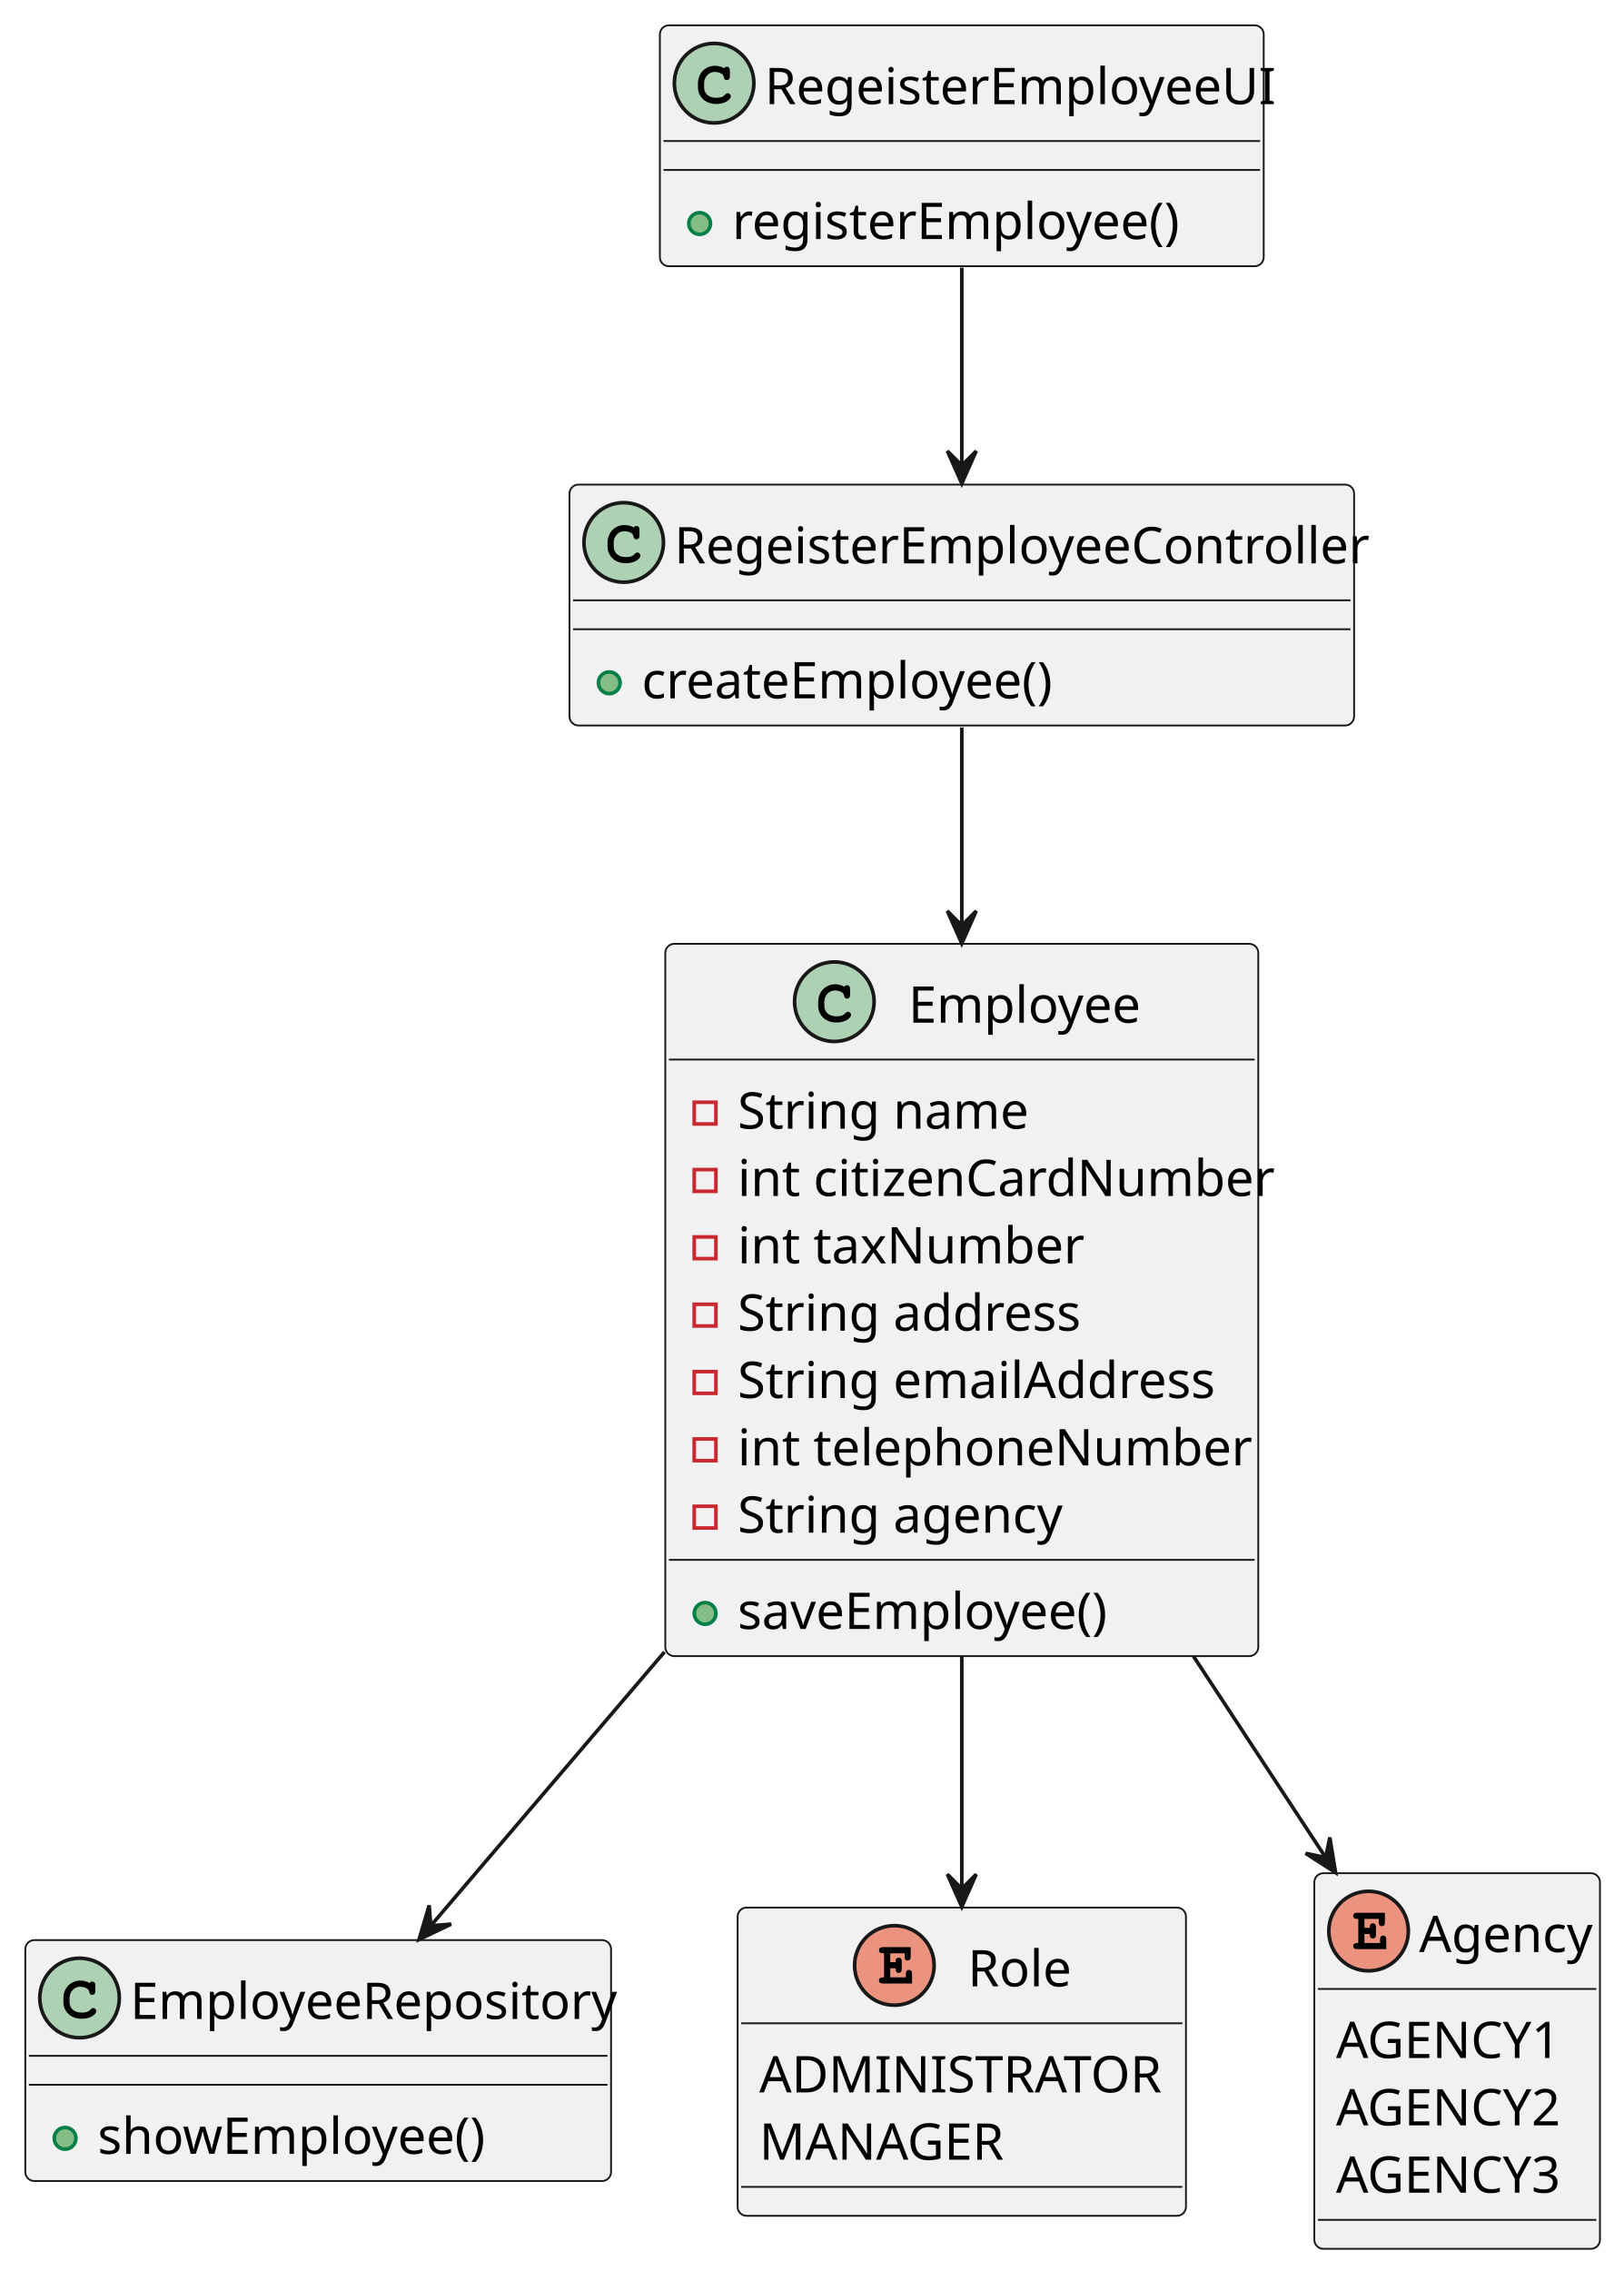
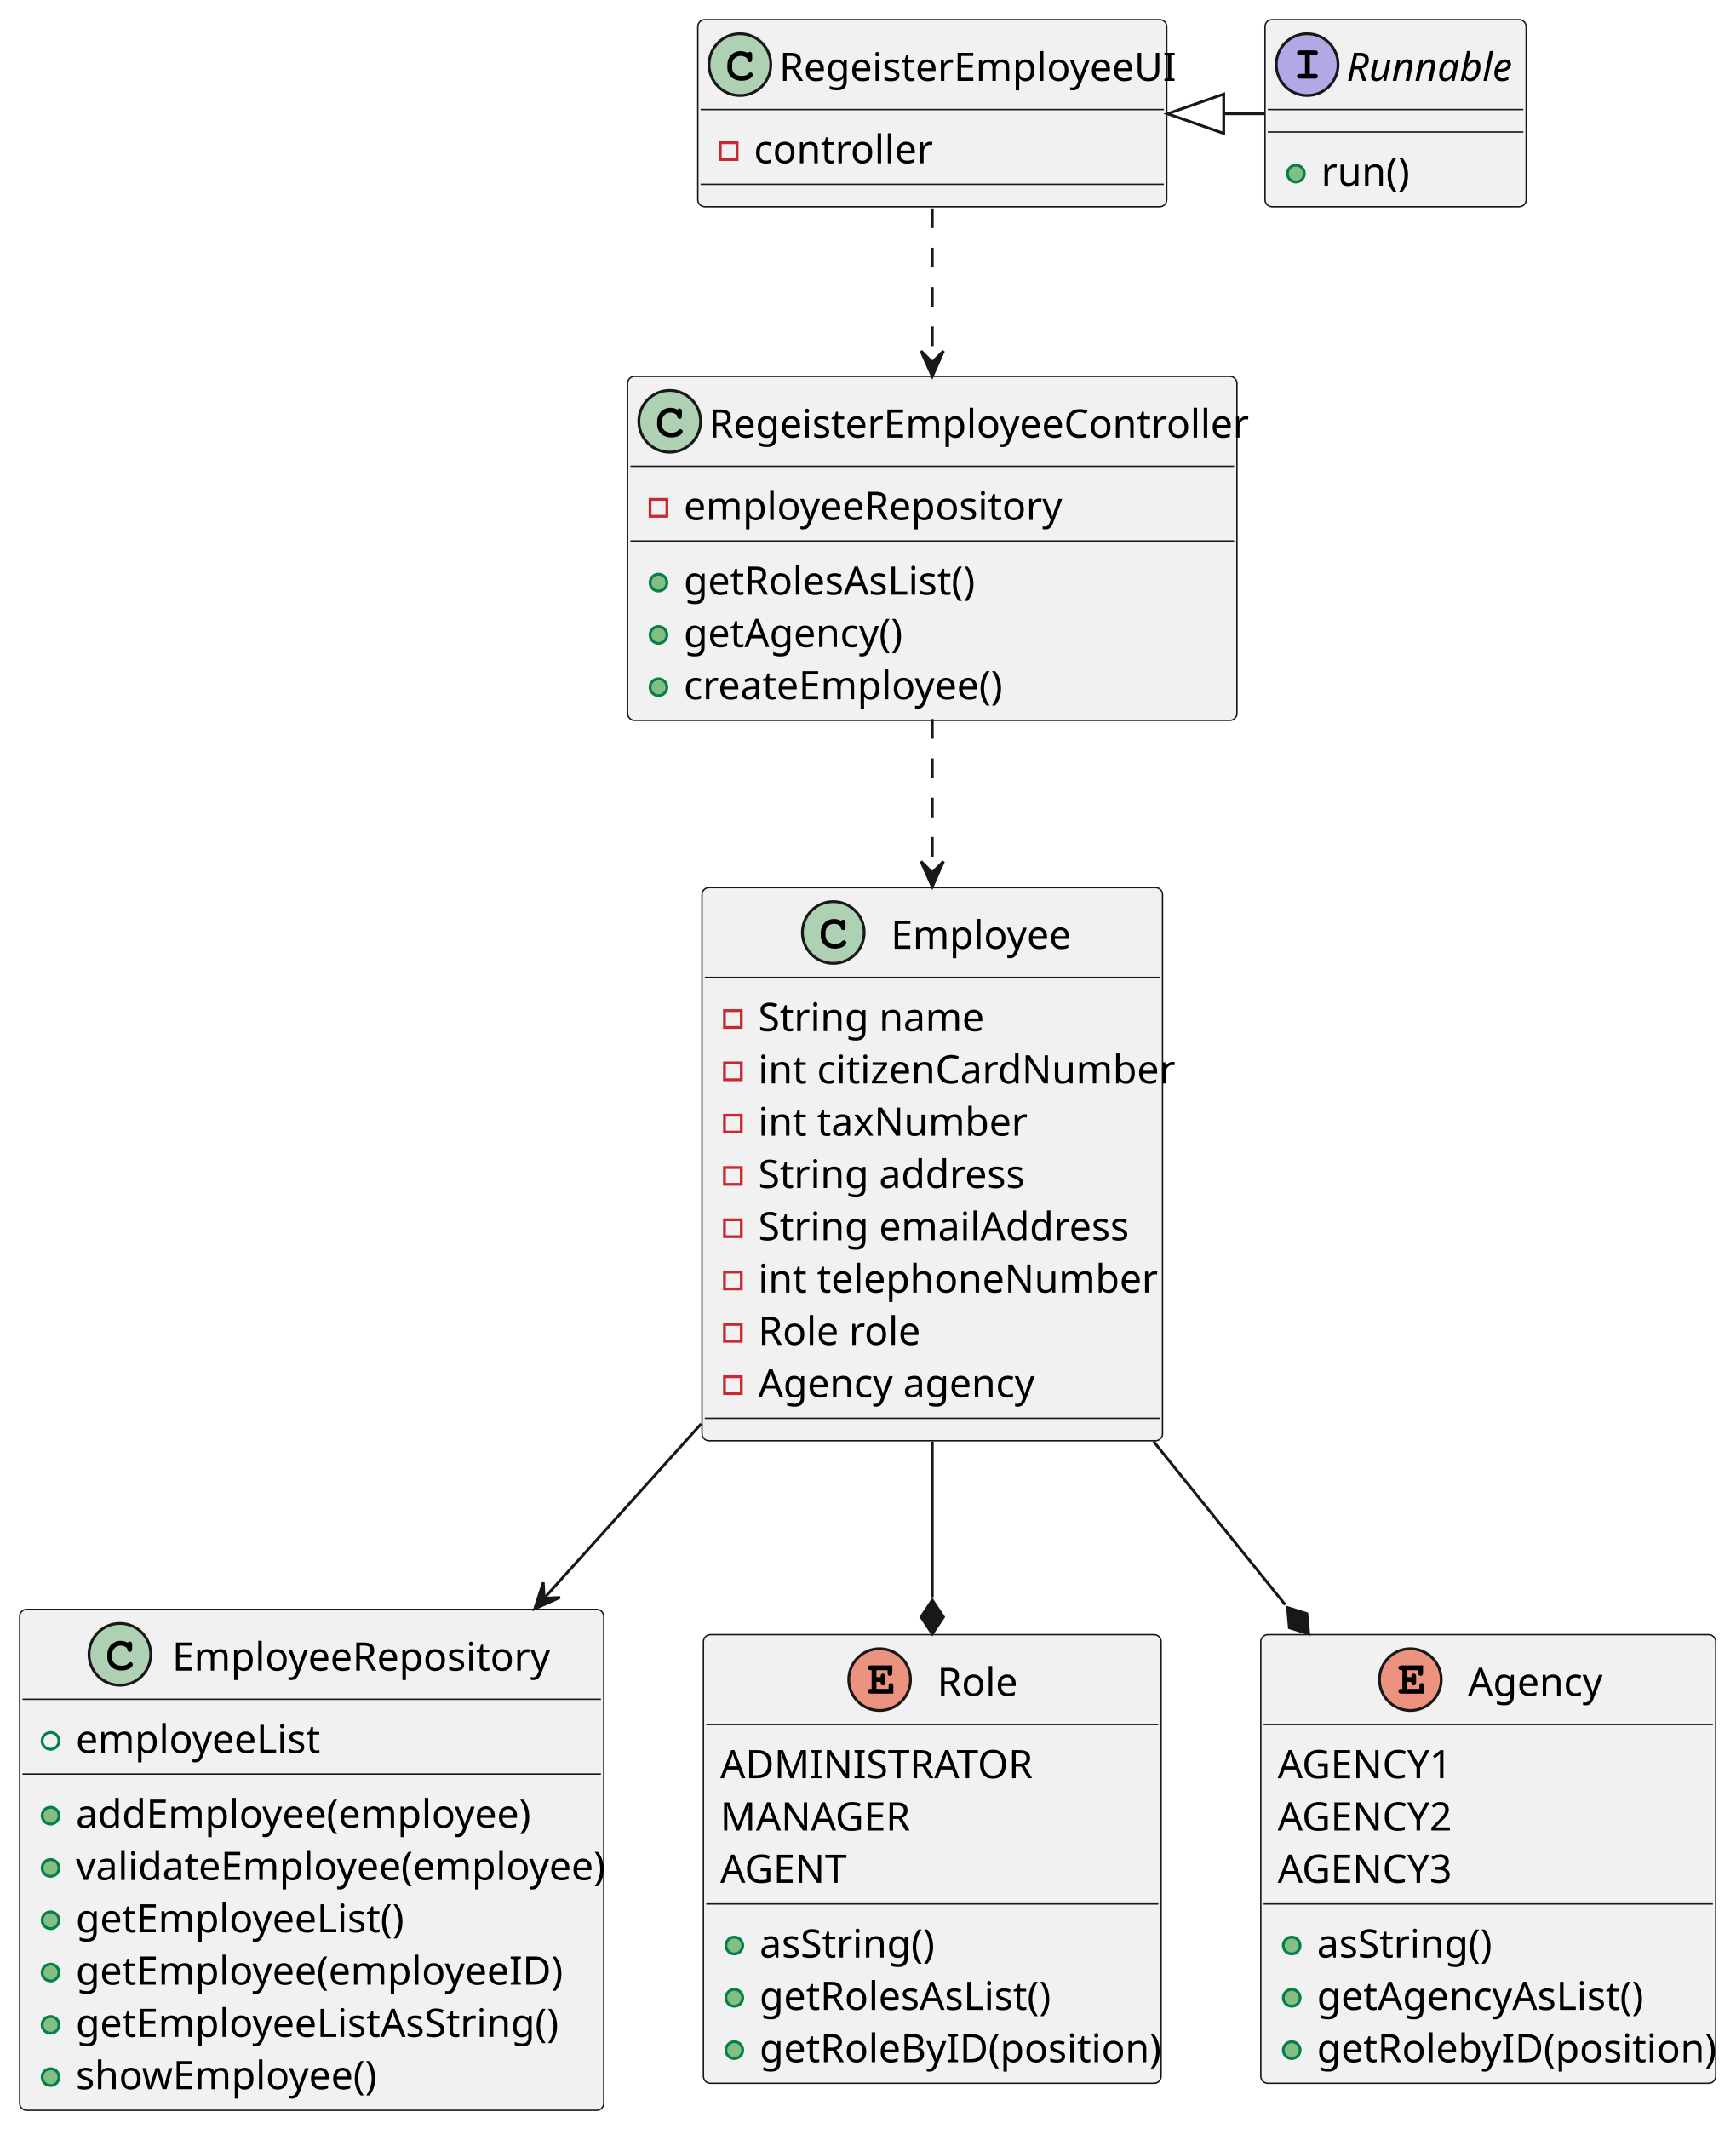
- <svg xmlns="http://www.w3.org/2000/svg" contentStyleType="text/css" height="628px" preserveAspectRatio="none" style="width:449px;height:628px;background:#FFFFFF;" version="1.1" viewBox="0 0 449 628" width="449px" zoomAndPan="magnify">
+ <svg xmlns="http://www.w3.org/2000/svg" contentStyleType="text/css" height="758px" preserveAspectRatio="none" style="width:618px;height:758px;background:#FFFFFF;" version="1.1" viewBox="0 0 618 758" width="618px" zoomAndPan="magnify">
  <defs />
  <g>
    <g id="elem_Employee">
-       <rect codeLine="4" fill="#F1F1F1" height="196.969" id="Employee" rx="2.5" ry="2.5" style="stroke:#181818;stroke-width:0.5;" width="164" x="184" y="261" />
-       <ellipse cx="230.75" cy="277" fill="#ADD1B2" rx="11" ry="11" style="stroke:#181818;stroke-width:1.0;" />
-       <path d="M233.516,272.875 Q233.672,272.656 233.859,272.547 Q234.047,272.438 234.266,272.438 Q234.641,272.438 234.875,272.703 Q235.109,272.953 235.109,273.562 L235.109,275.016 Q235.109,275.625 234.875,275.891 Q234.641,276.156 234.266,276.156 Q233.922,276.156 233.719,275.953 Q233.516,275.766 233.406,275.25 Q233.359,274.891 233.172,274.703 Q232.844,274.328 232.234,274.109 Q231.625,273.891 231,273.891 Q230.234,273.891 229.594,274.219 Q228.969,274.547 228.469,275.297 Q227.984,276.047 227.984,277.078 L227.984,278.172 Q227.984,279.406 228.875,280.234 Q229.766,281.047 231.359,281.047 Q232.297,281.047 232.953,280.797 Q233.344,280.641 233.766,280.203 Q234.031,279.938 234.172,279.859 Q234.328,279.781 234.531,279.781 Q234.859,279.781 235.109,280.047 Q235.375,280.297 235.375,280.641 Q235.375,280.984 235.031,281.391 Q234.531,281.969 233.734,282.297 Q232.656,282.75 231.359,282.75 Q229.844,282.75 228.641,282.125 Q227.656,281.625 226.969,280.562 Q226.281,279.484 226.281,278.203 L226.281,277.047 Q226.281,275.719 226.891,274.578 Q227.516,273.422 228.609,272.812 Q229.703,272.188 230.938,272.188 Q231.672,272.188 232.312,272.359 Q232.969,272.516 233.516,272.875 Z " fill="#000000" />
-       <text fill="#000000" font-family="sans-serif" font-size="14" lengthAdjust="spacing" textLength="62" x="251.25" y="282.797">Employee</text>
-       <line style="stroke:#181818;stroke-width:0.5;" x1="185" x2="347" y1="293" y2="293" />
-       <rect fill="none" height="6" style="stroke:#C82930;stroke-width:1.0;" width="6" x="192" y="304.81" />
-       <text fill="#000000" font-family="sans-serif" font-size="14" lengthAdjust="spacing" textLength="76" x="204" y="312.107">String name</text>
-       <rect fill="none" height="6" style="stroke:#C82930;stroke-width:1.0;" width="6" x="192" y="323.432" />
-       <text fill="#000000" font-family="sans-serif" font-size="14" lengthAdjust="spacing" textLength="138" x="204" y="330.728">int citizenCardNumber</text>
-       <rect fill="none" height="6" style="stroke:#C82930;stroke-width:1.0;" width="6" x="192" y="342.053" />
-       <text fill="#000000" font-family="sans-serif" font-size="14" lengthAdjust="spacing" textLength="86" x="204" y="349.35">int taxNumber</text>
-       <rect fill="none" height="6" style="stroke:#C82930;stroke-width:1.0;" width="6" x="192" y="360.674" />
-       <text fill="#000000" font-family="sans-serif" font-size="14" lengthAdjust="spacing" textLength="92" x="204" y="367.971">String address</text>
-       <rect fill="none" height="6" style="stroke:#C82930;stroke-width:1.0;" width="6" x="192" y="379.295" />
-       <text fill="#000000" font-family="sans-serif" font-size="14" lengthAdjust="spacing" textLength="126" x="204" y="386.592">String emailAddress</text>
-       <rect fill="none" height="6" style="stroke:#C82930;stroke-width:1.0;" width="6" x="192" y="397.916" />
-       <text fill="#000000" font-family="sans-serif" font-size="14" lengthAdjust="spacing" textLength="131" x="204" y="405.213">int telephoneNumber</text>
-       <rect fill="none" height="6" style="stroke:#C82930;stroke-width:1.0;" width="6" x="192" y="416.537" />
-       <text fill="#000000" font-family="sans-serif" font-size="14" lengthAdjust="spacing" textLength="87" x="204" y="423.834">String agency</text>
-       <line style="stroke:#181818;stroke-width:0.5;" x1="185" x2="347" y1="431.348" y2="431.348" />
-       <ellipse cx="195" cy="446.158" fill="#84BE84" rx="3" ry="3" style="stroke:#038048;stroke-width:1.0;" />
-       <text fill="#000000" font-family="sans-serif" font-size="14" lengthAdjust="spacing" textLength="102" x="204" y="450.455">saveEmployee()</text>
+       <rect codeLine="2" fill="#F1F1F1" height="196.969" id="Employee" rx="2.5" ry="2.5" style="stroke:#181818;stroke-width:0.5;" width="164" x="250" y="316" />
+       <ellipse cx="296.75" cy="332" fill="#ADD1B2" rx="11" ry="11" style="stroke:#181818;stroke-width:1.0;" />
+       <path d="M299.516,327.875 Q299.672,327.656 299.859,327.547 Q300.047,327.438 300.266,327.438 Q300.641,327.438 300.875,327.703 Q301.109,327.953 301.109,328.562 L301.109,330.016 Q301.109,330.625 300.875,330.891 Q300.641,331.156 300.266,331.156 Q299.922,331.156 299.719,330.953 Q299.516,330.766 299.406,330.25 Q299.359,329.891 299.172,329.703 Q298.844,329.328 298.234,329.109 Q297.625,328.891 297,328.891 Q296.234,328.891 295.594,329.219 Q294.969,329.547 294.469,330.297 Q293.984,331.047 293.984,332.078 L293.984,333.172 Q293.984,334.406 294.875,335.234 Q295.766,336.047 297.359,336.047 Q298.297,336.047 298.953,335.797 Q299.344,335.641 299.766,335.203 Q300.031,334.938 300.172,334.859 Q300.328,334.781 300.531,334.781 Q300.859,334.781 301.109,335.047 Q301.375,335.297 301.375,335.641 Q301.375,335.984 301.031,336.391 Q300.531,336.969 299.734,337.297 Q298.656,337.75 297.359,337.75 Q295.844,337.75 294.641,337.125 Q293.656,336.625 292.969,335.562 Q292.281,334.484 292.281,333.203 L292.281,332.047 Q292.281,330.719 292.891,329.578 Q293.516,328.422 294.609,327.812 Q295.703,327.188 296.938,327.188 Q297.672,327.188 298.312,327.359 Q298.969,327.516 299.516,327.875 Z " fill="#000000" />
+       <text fill="#000000" font-family="sans-serif" font-size="14" lengthAdjust="spacing" textLength="62" x="317.25" y="337.797">Employee</text>
+       <line style="stroke:#181818;stroke-width:0.5;" x1="251" x2="413" y1="348" y2="348" />
+       <rect fill="none" height="6" style="stroke:#C82930;stroke-width:1.0;" width="6" x="258" y="359.81" />
+       <text fill="#000000" font-family="sans-serif" font-size="14" lengthAdjust="spacing" textLength="76" x="270" y="367.107">String name</text>
+       <rect fill="none" height="6" style="stroke:#C82930;stroke-width:1.0;" width="6" x="258" y="378.432" />
+       <text fill="#000000" font-family="sans-serif" font-size="14" lengthAdjust="spacing" textLength="138" x="270" y="385.728">int citizenCardNumber</text>
+       <rect fill="none" height="6" style="stroke:#C82930;stroke-width:1.0;" width="6" x="258" y="397.053" />
+       <text fill="#000000" font-family="sans-serif" font-size="14" lengthAdjust="spacing" textLength="86" x="270" y="404.35">int taxNumber</text>
+       <rect fill="none" height="6" style="stroke:#C82930;stroke-width:1.0;" width="6" x="258" y="415.674" />
+       <text fill="#000000" font-family="sans-serif" font-size="14" lengthAdjust="spacing" textLength="92" x="270" y="422.971">String address</text>
+       <rect fill="none" height="6" style="stroke:#C82930;stroke-width:1.0;" width="6" x="258" y="434.295" />
+       <text fill="#000000" font-family="sans-serif" font-size="14" lengthAdjust="spacing" textLength="126" x="270" y="441.592">String emailAddress</text>
+       <rect fill="none" height="6" style="stroke:#C82930;stroke-width:1.0;" width="6" x="258" y="452.916" />
+       <text fill="#000000" font-family="sans-serif" font-size="14" lengthAdjust="spacing" textLength="131" x="270" y="460.213">int telephoneNumber</text>
+       <rect fill="none" height="6" style="stroke:#C82930;stroke-width:1.0;" width="6" x="258" y="471.537" />
+       <text fill="#000000" font-family="sans-serif" font-size="14" lengthAdjust="spacing" textLength="57" x="270" y="478.834">Role role</text>
+       <rect fill="none" height="6" style="stroke:#C82930;stroke-width:1.0;" width="6" x="258" y="490.158" />
+       <text fill="#000000" font-family="sans-serif" font-size="14" lengthAdjust="spacing" textLength="97" x="270" y="497.455">Agency agency</text>
+       <line style="stroke:#181818;stroke-width:0.5;" x1="251" x2="413" y1="504.969" y2="504.969" />
    </g>
    <g id="elem_RegeisterEmployeeUI">
-       <rect codeLine="16" fill="#F1F1F1" height="66.621" id="RegeisterEmployeeUI" rx="2.5" ry="2.5" style="stroke:#181818;stroke-width:0.5;" width="167" x="182.5" y="7" />
-       <ellipse cx="197.5" cy="23" fill="#ADD1B2" rx="11" ry="11" style="stroke:#181818;stroke-width:1.0;" />
-       <path d="M200.266,18.875 Q200.422,18.656 200.609,18.547 Q200.797,18.438 201.016,18.438 Q201.391,18.438 201.625,18.703 Q201.859,18.953 201.859,19.562 L201.859,21.016 Q201.859,21.625 201.625,21.891 Q201.391,22.156 201.016,22.156 Q200.672,22.156 200.469,21.953 Q200.266,21.766 200.156,21.25 Q200.109,20.891 199.922,20.703 Q199.594,20.328 198.984,20.109 Q198.375,19.891 197.75,19.891 Q196.984,19.891 196.344,20.219 Q195.719,20.547 195.219,21.297 Q194.734,22.047 194.734,23.078 L194.734,24.172 Q194.734,25.406 195.625,26.234 Q196.516,27.047 198.109,27.047 Q199.047,27.047 199.703,26.797 Q200.094,26.641 200.516,26.203 Q200.781,25.938 200.922,25.859 Q201.078,25.781 201.281,25.781 Q201.609,25.781 201.859,26.047 Q202.125,26.297 202.125,26.641 Q202.125,26.984 201.781,27.391 Q201.281,27.969 200.484,28.297 Q199.406,28.75 198.109,28.75 Q196.594,28.75 195.391,28.125 Q194.406,27.625 193.719,26.562 Q193.031,25.484 193.031,24.203 L193.031,23.047 Q193.031,21.719 193.641,20.578 Q194.266,19.422 195.359,18.812 Q196.453,18.188 197.688,18.188 Q198.422,18.188 199.062,18.359 Q199.719,18.516 200.266,18.875 Z " fill="#000000" />
-       <text fill="#000000" font-family="sans-serif" font-size="14" lengthAdjust="spacing" textLength="135" x="211.5" y="28.797">RegeisterEmployeeUI</text>
-       <line style="stroke:#181818;stroke-width:0.5;" x1="183.5" x2="348.5" y1="39" y2="39" />
-       <line style="stroke:#181818;stroke-width:0.5;" x1="183.5" x2="348.5" y1="47" y2="47" />
-       <ellipse cx="193.5" cy="61.81" fill="#84BE84" rx="3" ry="3" style="stroke:#038048;stroke-width:1.0;" />
-       <text fill="#000000" font-family="sans-serif" font-size="14" lengthAdjust="spacing" textLength="120" x="202.5" y="66.107">registerEmployee()</text>
+       <rect codeLine="16" fill="#F1F1F1" height="66.621" id="RegeisterEmployeeUI" rx="2.5" ry="2.5" style="stroke:#181818;stroke-width:0.5;" width="167" x="248.5" y="7" />
+       <ellipse cx="263.5" cy="23" fill="#ADD1B2" rx="11" ry="11" style="stroke:#181818;stroke-width:1.0;" />
+       <path d="M266.266,18.875 Q266.422,18.656 266.609,18.547 Q266.797,18.438 267.016,18.438 Q267.391,18.438 267.625,18.703 Q267.859,18.953 267.859,19.562 L267.859,21.016 Q267.859,21.625 267.625,21.891 Q267.391,22.156 267.016,22.156 Q266.672,22.156 266.469,21.953 Q266.266,21.766 266.156,21.25 Q266.109,20.891 265.922,20.703 Q265.594,20.328 264.984,20.109 Q264.375,19.891 263.75,19.891 Q262.984,19.891 262.344,20.219 Q261.719,20.547 261.219,21.297 Q260.734,22.047 260.734,23.078 L260.734,24.172 Q260.734,25.406 261.625,26.234 Q262.516,27.047 264.109,27.047 Q265.047,27.047 265.703,26.797 Q266.094,26.641 266.516,26.203 Q266.781,25.938 266.922,25.859 Q267.078,25.781 267.281,25.781 Q267.609,25.781 267.859,26.047 Q268.125,26.297 268.125,26.641 Q268.125,26.984 267.781,27.391 Q267.281,27.969 266.484,28.297 Q265.406,28.75 264.109,28.75 Q262.594,28.75 261.391,28.125 Q260.406,27.625 259.719,26.562 Q259.031,25.484 259.031,24.203 L259.031,23.047 Q259.031,21.719 259.641,20.578 Q260.266,19.422 261.359,18.812 Q262.453,18.188 263.688,18.188 Q264.422,18.188 265.062,18.359 Q265.719,18.516 266.266,18.875 Z " fill="#000000" />
+       <text fill="#000000" font-family="sans-serif" font-size="14" lengthAdjust="spacing" textLength="135" x="277.5" y="28.797">RegeisterEmployeeUI</text>
+       <line style="stroke:#181818;stroke-width:0.5;" x1="249.5" x2="414.5" y1="39" y2="39" />
+       <rect fill="none" height="6" style="stroke:#C82930;stroke-width:1.0;" width="6" x="256.5" y="50.81" />
+       <text fill="#000000" font-family="sans-serif" font-size="14" lengthAdjust="spacing" textLength="59" x="268.5" y="58.107">controller</text>
+       <line style="stroke:#181818;stroke-width:0.5;" x1="249.5" x2="414.5" y1="65.621" y2="65.621" />
    </g>
    <g id="elem_RegeisterEmployeeController">
-       <rect codeLine="21" fill="#F1F1F1" height="66.621" id="RegeisterEmployeeController" rx="2.5" ry="2.5" style="stroke:#181818;stroke-width:0.5;" width="217" x="157.5" y="134" />
-       <ellipse cx="172.5" cy="150" fill="#ADD1B2" rx="11" ry="11" style="stroke:#181818;stroke-width:1.0;" />
-       <path d="M175.266,145.875 Q175.422,145.656 175.609,145.547 Q175.797,145.438 176.016,145.438 Q176.391,145.438 176.625,145.703 Q176.859,145.953 176.859,146.562 L176.859,148.016 Q176.859,148.625 176.625,148.891 Q176.391,149.156 176.016,149.156 Q175.672,149.156 175.469,148.953 Q175.266,148.766 175.156,148.25 Q175.109,147.891 174.922,147.703 Q174.594,147.328 173.984,147.109 Q173.375,146.891 172.75,146.891 Q171.984,146.891 171.344,147.219 Q170.719,147.547 170.219,148.297 Q169.734,149.047 169.734,150.078 L169.734,151.172 Q169.734,152.406 170.625,153.234 Q171.516,154.047 173.109,154.047 Q174.047,154.047 174.703,153.797 Q175.094,153.641 175.516,153.203 Q175.781,152.938 175.922,152.859 Q176.078,152.781 176.281,152.781 Q176.609,152.781 176.859,153.047 Q177.125,153.297 177.125,153.641 Q177.125,153.984 176.781,154.391 Q176.281,154.969 175.484,155.297 Q174.406,155.75 173.109,155.75 Q171.594,155.75 170.391,155.125 Q169.406,154.625 168.719,153.562 Q168.031,152.484 168.031,151.203 L168.031,150.047 Q168.031,148.719 168.641,147.578 Q169.266,146.422 170.359,145.812 Q171.453,145.188 172.688,145.188 Q173.422,145.188 174.062,145.359 Q174.719,145.516 175.266,145.875 Z " fill="#000000" />
-       <text fill="#000000" font-family="sans-serif" font-size="14" lengthAdjust="spacing" textLength="185" x="186.5" y="155.797">RegeisterEmployeeController</text>
-       <line style="stroke:#181818;stroke-width:0.5;" x1="158.5" x2="373.5" y1="166" y2="166" />
-       <line style="stroke:#181818;stroke-width:0.5;" x1="158.5" x2="373.5" y1="174" y2="174" />
-       <ellipse cx="168.5" cy="188.81" fill="#84BE84" rx="3" ry="3" style="stroke:#038048;stroke-width:1.0;" />
-       <text fill="#000000" font-family="sans-serif" font-size="14" lengthAdjust="spacing" textLength="112" x="177.5" y="193.107">createEmployee()</text>
+       <rect codeLine="23" fill="#F1F1F1" height="122.484" id="RegeisterEmployeeController" rx="2.5" ry="2.5" style="stroke:#181818;stroke-width:0.5;" width="217" x="223.5" y="134" />
+       <ellipse cx="238.5" cy="150" fill="#ADD1B2" rx="11" ry="11" style="stroke:#181818;stroke-width:1.0;" />
+       <path d="M241.266,145.875 Q241.422,145.656 241.609,145.547 Q241.797,145.438 242.016,145.438 Q242.391,145.438 242.625,145.703 Q242.859,145.953 242.859,146.562 L242.859,148.016 Q242.859,148.625 242.625,148.891 Q242.391,149.156 242.016,149.156 Q241.672,149.156 241.469,148.953 Q241.266,148.766 241.156,148.25 Q241.109,147.891 240.922,147.703 Q240.594,147.328 239.984,147.109 Q239.375,146.891 238.75,146.891 Q237.984,146.891 237.344,147.219 Q236.719,147.547 236.219,148.297 Q235.734,149.047 235.734,150.078 L235.734,151.172 Q235.734,152.406 236.625,153.234 Q237.516,154.047 239.109,154.047 Q240.047,154.047 240.703,153.797 Q241.094,153.641 241.516,153.203 Q241.781,152.938 241.922,152.859 Q242.078,152.781 242.281,152.781 Q242.609,152.781 242.859,153.047 Q243.125,153.297 243.125,153.641 Q243.125,153.984 242.781,154.391 Q242.281,154.969 241.484,155.297 Q240.406,155.75 239.109,155.75 Q237.594,155.75 236.391,155.125 Q235.406,154.625 234.719,153.562 Q234.031,152.484 234.031,151.203 L234.031,150.047 Q234.031,148.719 234.641,147.578 Q235.266,146.422 236.359,145.812 Q237.453,145.188 238.688,145.188 Q239.422,145.188 240.062,145.359 Q240.719,145.516 241.266,145.875 Z " fill="#000000" />
+       <text fill="#000000" font-family="sans-serif" font-size="14" lengthAdjust="spacing" textLength="185" x="252.5" y="155.797">RegeisterEmployeeController</text>
+       <line style="stroke:#181818;stroke-width:0.5;" x1="224.5" x2="439.5" y1="166" y2="166" />
+       <rect fill="none" height="6" style="stroke:#C82930;stroke-width:1.0;" width="6" x="231.5" y="177.81" />
+       <text fill="#000000" font-family="sans-serif" font-size="14" lengthAdjust="spacing" textLength="129" x="243.5" y="185.107">employeeRepository</text>
+       <line style="stroke:#181818;stroke-width:0.5;" x1="224.5" x2="439.5" y1="192.621" y2="192.621" />
+       <ellipse cx="234.5" cy="207.432" fill="#84BE84" rx="3" ry="3" style="stroke:#038048;stroke-width:1.0;" />
+       <text fill="#000000" font-family="sans-serif" font-size="14" lengthAdjust="spacing" textLength="104" x="243.5" y="211.728">getRolesAsList()</text>
+       <ellipse cx="234.5" cy="226.053" fill="#84BE84" rx="3" ry="3" style="stroke:#038048;stroke-width:1.0;" />
+       <text fill="#000000" font-family="sans-serif" font-size="14" lengthAdjust="spacing" textLength="77" x="243.5" y="230.35">getAgency()</text>
+       <ellipse cx="234.5" cy="244.674" fill="#84BE84" rx="3" ry="3" style="stroke:#038048;stroke-width:1.0;" />
+       <text fill="#000000" font-family="sans-serif" font-size="14" lengthAdjust="spacing" textLength="112" x="243.5" y="248.971">createEmployee()</text>
    </g>
    <g id="elem_EmployeeRepository">
-       <rect codeLine="25" fill="#F1F1F1" height="66.621" id="EmployeeRepository" rx="2.5" ry="2.5" style="stroke:#181818;stroke-width:0.5;" width="162" x="7" y="536.5" />
-       <ellipse cx="22" cy="552.5" fill="#ADD1B2" rx="11" ry="11" style="stroke:#181818;stroke-width:1.0;" />
-       <path d="M24.766,548.375 Q24.922,548.156 25.109,548.047 Q25.297,547.938 25.516,547.938 Q25.891,547.938 26.125,548.203 Q26.359,548.453 26.359,549.062 L26.359,550.516 Q26.359,551.125 26.125,551.391 Q25.891,551.656 25.516,551.656 Q25.172,551.656 24.969,551.453 Q24.766,551.266 24.656,550.75 Q24.609,550.391 24.422,550.203 Q24.094,549.828 23.484,549.609 Q22.875,549.391 22.25,549.391 Q21.484,549.391 20.844,549.719 Q20.219,550.047 19.719,550.797 Q19.234,551.547 19.234,552.578 L19.234,553.672 Q19.234,554.906 20.125,555.734 Q21.016,556.547 22.609,556.547 Q23.547,556.547 24.203,556.297 Q24.594,556.141 25.016,555.703 Q25.281,555.438 25.422,555.359 Q25.578,555.281 25.781,555.281 Q26.109,555.281 26.359,555.547 Q26.625,555.797 26.625,556.141 Q26.625,556.484 26.281,556.891 Q25.781,557.469 24.984,557.797 Q23.906,558.25 22.609,558.25 Q21.094,558.25 19.891,557.625 Q18.906,557.125 18.219,556.062 Q17.531,554.984 17.531,553.703 L17.531,552.547 Q17.531,551.219 18.141,550.078 Q18.766,548.922 19.859,548.312 Q20.953,547.688 22.188,547.688 Q22.922,547.688 23.562,547.859 Q24.219,548.016 24.766,548.375 Z " fill="#000000" />
-       <text fill="#000000" font-family="sans-serif" font-size="14" lengthAdjust="spacing" textLength="130" x="36" y="558.297">EmployeeRepository</text>
-       <line style="stroke:#181818;stroke-width:0.5;" x1="8" x2="168" y1="568.5" y2="568.5" />
-       <line style="stroke:#181818;stroke-width:0.5;" x1="8" x2="168" y1="576.5" y2="576.5" />
-       <ellipse cx="18" cy="591.311" fill="#84BE84" rx="3" ry="3" style="stroke:#038048;stroke-width:1.0;" />
-       <text fill="#000000" font-family="sans-serif" font-size="14" lengthAdjust="spacing" textLength="104" x="27" y="595.607">showEmployee()</text>
+       <rect codeLine="31" fill="#F1F1F1" height="178.348" id="EmployeeRepository" rx="2.5" ry="2.5" style="stroke:#181818;stroke-width:0.5;" width="208" x="7" y="573" />
+       <ellipse cx="42.7" cy="589" fill="#ADD1B2" rx="11" ry="11" style="stroke:#181818;stroke-width:1.0;" />
+       <path d="M45.466,584.875 Q45.622,584.656 45.809,584.547 Q45.997,584.438 46.216,584.438 Q46.591,584.438 46.825,584.703 Q47.059,584.953 47.059,585.562 L47.059,587.016 Q47.059,587.625 46.825,587.891 Q46.591,588.156 46.216,588.156 Q45.872,588.156 45.669,587.953 Q45.466,587.766 45.356,587.25 Q45.309,586.891 45.122,586.703 Q44.794,586.328 44.184,586.109 Q43.575,585.891 42.95,585.891 Q42.184,585.891 41.544,586.219 Q40.919,586.547 40.419,587.297 Q39.934,588.047 39.934,589.078 L39.934,590.172 Q39.934,591.406 40.825,592.234 Q41.716,593.047 43.309,593.047 Q44.247,593.047 44.903,592.797 Q45.294,592.641 45.716,592.203 Q45.981,591.938 46.122,591.859 Q46.278,591.781 46.481,591.781 Q46.809,591.781 47.059,592.047 Q47.325,592.297 47.325,592.641 Q47.325,592.984 46.981,593.391 Q46.481,593.969 45.684,594.297 Q44.606,594.75 43.309,594.75 Q41.794,594.75 40.591,594.125 Q39.606,593.625 38.919,592.562 Q38.231,591.484 38.231,590.203 L38.231,589.047 Q38.231,587.719 38.841,586.578 Q39.466,585.422 40.559,584.812 Q41.653,584.188 42.888,584.188 Q43.622,584.188 44.263,584.359 Q44.919,584.516 45.466,584.875 Z " fill="#000000" />
+       <text fill="#000000" font-family="sans-serif" font-size="14" lengthAdjust="spacing" textLength="130" x="61.3" y="594.797">EmployeeRepository</text>
+       <line style="stroke:#181818;stroke-width:0.5;" x1="8" x2="214" y1="605" y2="605" />
+       <ellipse cx="18" cy="619.811" fill="none" rx="3" ry="3" style="stroke:#038048;stroke-width:1.0;" />
+       <text fill="#000000" font-family="sans-serif" font-size="14" lengthAdjust="spacing" textLength="83" x="27" y="624.107">employeeList</text>
+       <line style="stroke:#181818;stroke-width:0.5;" x1="8" x2="214" y1="631.621" y2="631.621" />
+       <ellipse cx="18" cy="646.432" fill="#84BE84" rx="3" ry="3" style="stroke:#038048;stroke-width:1.0;" />
+       <text fill="#000000" font-family="sans-serif" font-size="14" lengthAdjust="spacing" textLength="157" x="27" y="650.729">addEmployee(employee)</text>
+       <ellipse cx="18" cy="665.053" fill="#84BE84" rx="3" ry="3" style="stroke:#038048;stroke-width:1.0;" />
+       <text fill="#000000" font-family="sans-serif" font-size="14" lengthAdjust="spacing" textLength="182" x="27" y="669.35">validateEmployee(employee)</text>
+       <ellipse cx="18" cy="683.674" fill="#84BE84" rx="3" ry="3" style="stroke:#038048;stroke-width:1.0;" />
+       <text fill="#000000" font-family="sans-serif" font-size="14" lengthAdjust="spacing" textLength="114" x="27" y="687.971">getEmployeeList()</text>
+       <ellipse cx="18" cy="702.295" fill="#84BE84" rx="3" ry="3" style="stroke:#038048;stroke-width:1.0;" />
+       <text fill="#000000" font-family="sans-serif" font-size="14" lengthAdjust="spacing" textLength="166" x="27" y="706.592">getEmployee(employeeID)</text>
+       <ellipse cx="18" cy="720.916" fill="#84BE84" rx="3" ry="3" style="stroke:#038048;stroke-width:1.0;" />
+       <text fill="#000000" font-family="sans-serif" font-size="14" lengthAdjust="spacing" textLength="167" x="27" y="725.213">getEmployeeListAsString()</text>
+       <ellipse cx="18" cy="739.537" fill="#84BE84" rx="3" ry="3" style="stroke:#038048;stroke-width:1.0;" />
+       <text fill="#000000" font-family="sans-serif" font-size="14" lengthAdjust="spacing" textLength="104" x="27" y="743.834">showEmployee()</text>
    </g>
    <g id="elem_Role">
-       <rect codeLine="30" fill="#F1F1F1" height="85.242" id="Role" rx="2.5" ry="2.5" style="stroke:#181818;stroke-width:0.5;" width="124" x="204" y="527.5" />
-       <ellipse cx="247.35" cy="543.5" fill="#EB937F" rx="11" ry="11" style="stroke:#181818;stroke-width:1.0;" />
-       <path d="M246.209,544.297 L246.209,546.797 L250.537,546.797 L250.537,545.875 Q250.537,545.266 250.772,545 Q251.022,544.734 251.397,544.734 Q251.772,544.734 252.006,545 Q252.241,545.266 252.241,545.875 L252.241,548.5 L244.241,548.5 Q243.616,548.5 243.35,548.266 Q243.1,548.031 243.1,547.641 Q243.1,547.266 243.366,547.031 Q243.631,546.797 244.241,546.797 L244.506,546.797 L244.506,540.141 L244.241,540.141 Q243.616,540.141 243.35,539.906 Q243.1,539.672 243.1,539.281 Q243.1,538.906 243.35,538.672 Q243.616,538.438 244.241,538.438 L251.866,538.438 L251.866,541.031 Q251.866,541.641 251.631,541.906 Q251.412,542.156 251.022,542.156 Q250.647,542.156 250.412,541.906 Q250.178,541.641 250.178,541.031 L250.178,540.141 L246.209,540.141 L246.209,542.594 L247.694,542.594 Q247.694,541.938 247.819,541.75 Q248.084,541.344 248.553,541.344 Q248.928,541.344 249.162,541.609 Q249.397,541.859 249.397,542.469 L249.397,544.438 Q249.397,544.984 249.272,545.172 Q249.006,545.562 248.553,545.562 Q248.084,545.562 247.819,545.156 Q247.694,544.969 247.694,544.297 L246.209,544.297 Z " fill="#000000" />
-       <text fill="#000000" font-family="sans-serif" font-size="14" lengthAdjust="spacing" textLength="29" x="267.65" y="549.297">Role</text>
-       <line style="stroke:#181818;stroke-width:0.5;" x1="205" x2="327" y1="559.5" y2="559.5" />
-       <text fill="#000000" font-family="sans-serif" font-size="14" lengthAdjust="spacing" textLength="112" x="210" y="578.607">ADMINISTRATOR</text>
-       <text fill="#000000" font-family="sans-serif" font-size="14" lengthAdjust="spacing" textLength="68" x="210" y="597.229">MANAGER</text>
-       <line style="stroke:#181818;stroke-width:0.5;" x1="205" x2="327" y1="604.742" y2="604.742" />
+       <rect codeLine="42" fill="#F1F1F1" height="159.727" id="Role" rx="2.5" ry="2.5" style="stroke:#181818;stroke-width:0.5;" width="163" x="250.5" y="582" />
+       <ellipse cx="313.25" cy="598" fill="#EB937F" rx="11" ry="11" style="stroke:#181818;stroke-width:1.0;" />
+       <path d="M312.109,598.797 L312.109,601.297 L316.438,601.297 L316.438,600.375 Q316.438,599.766 316.672,599.5 Q316.922,599.234 317.297,599.234 Q317.672,599.234 317.906,599.5 Q318.141,599.766 318.141,600.375 L318.141,603 L310.141,603 Q309.516,603 309.25,602.766 Q309,602.531 309,602.141 Q309,601.766 309.266,601.531 Q309.531,601.297 310.141,601.297 L310.406,601.297 L310.406,594.641 L310.141,594.641 Q309.516,594.641 309.25,594.406 Q309,594.172 309,593.781 Q309,593.406 309.25,593.172 Q309.516,592.938 310.141,592.938 L317.766,592.938 L317.766,595.531 Q317.766,596.141 317.531,596.406 Q317.312,596.656 316.922,596.656 Q316.547,596.656 316.312,596.406 Q316.078,596.141 316.078,595.531 L316.078,594.641 L312.109,594.641 L312.109,597.094 L313.594,597.094 Q313.594,596.438 313.719,596.25 Q313.984,595.844 314.453,595.844 Q314.828,595.844 315.062,596.109 Q315.297,596.359 315.297,596.969 L315.297,598.938 Q315.297,599.484 315.172,599.672 Q314.906,600.062 314.453,600.062 Q313.984,600.062 313.719,599.656 Q313.594,599.469 313.594,598.797 L312.109,598.797 Z " fill="#000000" />
+       <text fill="#000000" font-family="sans-serif" font-size="14" lengthAdjust="spacing" textLength="29" x="333.75" y="603.797">Role</text>
+       <line style="stroke:#181818;stroke-width:0.5;" x1="251.5" x2="412.5" y1="614" y2="614" />
+       <text fill="#000000" font-family="sans-serif" font-size="14" lengthAdjust="spacing" textLength="112" x="256.5" y="633.107">ADMINISTRATOR</text>
+       <text fill="#000000" font-family="sans-serif" font-size="14" lengthAdjust="spacing" textLength="68" x="256.5" y="651.729">MANAGER</text>
+       <text fill="#000000" font-family="sans-serif" font-size="14" lengthAdjust="spacing" textLength="47" x="256.5" y="670.35">AGENT</text>
+       <line style="stroke:#181818;stroke-width:0.5;" x1="251.5" x2="412.5" y1="677.863" y2="677.863" />
+       <ellipse cx="261.5" cy="692.674" fill="#84BE84" rx="3" ry="3" style="stroke:#038048;stroke-width:1.0;" />
+       <text fill="#000000" font-family="sans-serif" font-size="14" lengthAdjust="spacing" textLength="62" x="270.5" y="696.971">asString()</text>
+       <ellipse cx="261.5" cy="711.295" fill="#84BE84" rx="3" ry="3" style="stroke:#038048;stroke-width:1.0;" />
+       <text fill="#000000" font-family="sans-serif" font-size="14" lengthAdjust="spacing" textLength="104" x="270.5" y="715.592">getRolesAsList()</text>
+       <ellipse cx="261.5" cy="729.916" fill="#84BE84" rx="3" ry="3" style="stroke:#038048;stroke-width:1.0;" />
+       <text fill="#000000" font-family="sans-serif" font-size="14" lengthAdjust="spacing" textLength="137" x="270.5" y="734.213">getRoleByID(position)</text>
    </g>
    <g id="elem_Agency">
-       <rect codeLine="36" fill="#F1F1F1" height="103.863" id="Agency" rx="2.5" ry="2.5" style="stroke:#181818;stroke-width:0.5;" width="79" x="363.5" y="518" />
-       <ellipse cx="378.5" cy="534" fill="#EB937F" rx="11" ry="11" style="stroke:#181818;stroke-width:1.0;" />
-       <path d="M377.359,534.797 L377.359,537.297 L381.688,537.297 L381.688,536.375 Q381.688,535.766 381.922,535.5 Q382.172,535.234 382.547,535.234 Q382.922,535.234 383.156,535.5 Q383.391,535.766 383.391,536.375 L383.391,539 L375.391,539 Q374.766,539 374.5,538.766 Q374.25,538.531 374.25,538.141 Q374.25,537.766 374.516,537.531 Q374.781,537.297 375.391,537.297 L375.656,537.297 L375.656,530.641 L375.391,530.641 Q374.766,530.641 374.5,530.406 Q374.25,530.172 374.25,529.781 Q374.25,529.406 374.5,529.172 Q374.766,528.938 375.391,528.938 L383.016,528.938 L383.016,531.531 Q383.016,532.141 382.781,532.406 Q382.562,532.656 382.172,532.656 Q381.797,532.656 381.562,532.406 Q381.328,532.141 381.328,531.531 L381.328,530.641 L377.359,530.641 L377.359,533.094 L378.844,533.094 Q378.844,532.438 378.969,532.25 Q379.234,531.844 379.703,531.844 Q380.078,531.844 380.312,532.109 Q380.547,532.359 380.547,532.969 L380.547,534.938 Q380.547,535.484 380.422,535.672 Q380.156,536.062 379.703,536.062 Q379.234,536.062 378.969,535.656 Q378.844,535.469 378.844,534.797 L377.359,534.797 Z " fill="#000000" />
-       <text fill="#000000" font-family="sans-serif" font-size="14" lengthAdjust="spacing" textLength="47" x="392.5" y="539.797">Agency</text>
-       <line style="stroke:#181818;stroke-width:0.5;" x1="364.5" x2="441.5" y1="550" y2="550" />
-       <text fill="#000000" font-family="sans-serif" font-size="14" lengthAdjust="spacing" textLength="65" x="369.5" y="569.107">AGENCY1</text>
-       <text fill="#000000" font-family="sans-serif" font-size="14" lengthAdjust="spacing" textLength="65" x="369.5" y="587.729">AGENCY2</text>
-       <text fill="#000000" font-family="sans-serif" font-size="14" lengthAdjust="spacing" textLength="65" x="369.5" y="606.35">AGENCY3</text>
-       <line style="stroke:#181818;stroke-width:0.5;" x1="364.5" x2="441.5" y1="613.863" y2="613.863" />
+       <rect codeLine="52" fill="#F1F1F1" height="159.727" id="Agency" rx="2.5" ry="2.5" style="stroke:#181818;stroke-width:0.5;" width="162" x="449" y="582" />
+       <ellipse cx="502.25" cy="598" fill="#EB937F" rx="11" ry="11" style="stroke:#181818;stroke-width:1.0;" />
+       <path d="M501.109,598.797 L501.109,601.297 L505.438,601.297 L505.438,600.375 Q505.438,599.766 505.672,599.5 Q505.922,599.234 506.297,599.234 Q506.672,599.234 506.906,599.5 Q507.141,599.766 507.141,600.375 L507.141,603 L499.141,603 Q498.516,603 498.25,602.766 Q498,602.531 498,602.141 Q498,601.766 498.266,601.531 Q498.531,601.297 499.141,601.297 L499.406,601.297 L499.406,594.641 L499.141,594.641 Q498.516,594.641 498.25,594.406 Q498,594.172 498,593.781 Q498,593.406 498.25,593.172 Q498.516,592.938 499.141,592.938 L506.766,592.938 L506.766,595.531 Q506.766,596.141 506.531,596.406 Q506.312,596.656 505.922,596.656 Q505.547,596.656 505.312,596.406 Q505.078,596.141 505.078,595.531 L505.078,594.641 L501.109,594.641 L501.109,597.094 L502.594,597.094 Q502.594,596.438 502.719,596.25 Q502.984,595.844 503.453,595.844 Q503.828,595.844 504.062,596.109 Q504.297,596.359 504.297,596.969 L504.297,598.938 Q504.297,599.484 504.172,599.672 Q503.906,600.062 503.453,600.062 Q502.984,600.062 502.719,599.656 Q502.594,599.469 502.594,598.797 L501.109,598.797 Z " fill="#000000" />
+       <text fill="#000000" font-family="sans-serif" font-size="14" lengthAdjust="spacing" textLength="47" x="522.75" y="603.797">Agency</text>
+       <line style="stroke:#181818;stroke-width:0.5;" x1="450" x2="610" y1="614" y2="614" />
+       <text fill="#000000" font-family="sans-serif" font-size="14" lengthAdjust="spacing" textLength="65" x="455" y="633.107">AGENCY1</text>
+       <text fill="#000000" font-family="sans-serif" font-size="14" lengthAdjust="spacing" textLength="65" x="455" y="651.729">AGENCY2</text>
+       <text fill="#000000" font-family="sans-serif" font-size="14" lengthAdjust="spacing" textLength="65" x="455" y="670.35">AGENCY3</text>
+       <line style="stroke:#181818;stroke-width:0.5;" x1="450" x2="610" y1="677.863" y2="677.863" />
+       <ellipse cx="460" cy="692.674" fill="#84BE84" rx="3" ry="3" style="stroke:#038048;stroke-width:1.0;" />
+       <text fill="#000000" font-family="sans-serif" font-size="14" lengthAdjust="spacing" textLength="62" x="469" y="696.971">asString()</text>
+       <ellipse cx="460" cy="711.295" fill="#84BE84" rx="3" ry="3" style="stroke:#038048;stroke-width:1.0;" />
+       <text fill="#000000" font-family="sans-serif" font-size="14" lengthAdjust="spacing" textLength="115" x="469" y="715.592">getAgencyAsList()</text>
+       <ellipse cx="460" cy="729.916" fill="#84BE84" rx="3" ry="3" style="stroke:#038048;stroke-width:1.0;" />
+       <text fill="#000000" font-family="sans-serif" font-size="14" lengthAdjust="spacing" textLength="136" x="469" y="734.213">getRolebyID(position)</text>
+     </g>
+     <g id="elem_Runnable">
+       <rect codeLine="62" fill="#F1F1F1" height="66.621" id="Runnable" rx="2.5" ry="2.5" style="stroke:#181818;stroke-width:0.5;" width="93" x="450.5" y="7" />
+       <ellipse cx="465.5" cy="23" fill="#B4A7E5" rx="11" ry="11" style="stroke:#181818;stroke-width:1.0;" />
+       <path d="M466.453,19.641 L466.453,26.297 L468.172,26.297 Q468.781,26.297 469.047,26.531 Q469.312,26.766 469.312,27.156 Q469.312,27.531 469.047,27.766 Q468.781,28 468.172,28 L463.031,28 Q462.422,28 462.156,27.766 Q461.891,27.531 461.891,27.141 Q461.891,26.766 462.156,26.531 Q462.422,26.297 463.031,26.297 L464.75,26.297 L464.75,19.641 L463.031,19.641 Q462.422,19.641 462.156,19.406 Q461.891,19.172 461.891,18.781 Q461.891,18.406 462.156,18.172 Q462.422,17.938 463.031,17.938 L468.172,17.938 Q468.781,17.938 469.047,18.172 Q469.312,18.406 469.312,18.781 Q469.312,19.172 469.047,19.406 Q468.781,19.641 468.172,19.641 L466.453,19.641 Z " fill="#000000" />
+       <text fill="#000000" font-family="sans-serif" font-size="14" font-style="italic" lengthAdjust="spacing" textLength="61" x="479.5" y="28.797">Runnable</text>
+       <line style="stroke:#181818;stroke-width:0.5;" x1="451.5" x2="542.5" y1="39" y2="39" />
+       <line style="stroke:#181818;stroke-width:0.5;" x1="451.5" x2="542.5" y1="47" y2="47" />
+       <ellipse cx="461.5" cy="61.81" fill="#84BE84" rx="3" ry="3" style="stroke:#038048;stroke-width:1.0;" />
+       <text fill="#000000" font-family="sans-serif" font-size="14" lengthAdjust="spacing" textLength="31" x="470.5" y="66.107">run()</text>
+     </g>
+     <g id="link_RegeisterEmployeeUI_Runnable">
+       <path codeLine="66" d="M436.05,40.5 C440.82,40.5 445.59,40.5 450.37,40.5 " fill="none" id="RegeisterEmployeeUI-backto-Runnable" style="stroke:#181818;stroke-width:1.0;" />
+       <polygon fill="none" points="435.79,47.5,415.79,40.5,435.79,33.5,435.79,47.5" style="stroke:#181818;stroke-width:1.0;" />
    </g>
    <g id="link_RegeisterEmployeeUI_RegeisterEmployeeController">
-       <path codeLine="43" d="M266,74.02 C266,90.67 266,111.04 266,128.42 " fill="none" id="RegeisterEmployeeUI-to-RegeisterEmployeeController" style="stroke:#181818;stroke-width:1.0;" />
-       <polygon fill="#181818" points="266,133.71,270,124.71,266,128.71,262,124.71,266,133.71" style="stroke:#181818;stroke-width:1.0;" />
+       <path codeLine="67" d="M332,74.22 C332,90.13 332,109.86 332,128.68 " fill="none" id="RegeisterEmployeeUI-to-RegeisterEmployeeController" style="stroke:#181818;stroke-width:1.0;stroke-dasharray:7.0,7.0;" />
+       <polygon fill="#181818" points="332,133.96,336,124.96,332,128.96,328,124.96,332,133.96" style="stroke:#181818;stroke-width:1.0;" />
    </g>
    <g id="link_RegeisterEmployeeController_Employee">
-       <path codeLine="44" d="M266,201.16 C266,216.62 266,236.01 266,255.85 " fill="none" id="RegeisterEmployeeController-to-Employee" style="stroke:#181818;stroke-width:1.0;" />
-       <polygon fill="#181818" points="266,260.91,270,251.91,266,255.91,262,251.91,266,260.91" style="stroke:#181818;stroke-width:1.0;" />
+       <path codeLine="68" d="M332,256.01 C332,272.9 332,291.78 332,310.43 " fill="none" id="RegeisterEmployeeController-to-Employee" style="stroke:#181818;stroke-width:1.0;stroke-dasharray:7.0,7.0;" />
+       <polygon fill="#181818" points="332,315.68,336,306.68,332,310.68,328,306.68,332,315.68" style="stroke:#181818;stroke-width:1.0;" />
    </g>
    <g id="link_Employee_Role">
-       <path codeLine="45" d="M266,458.03 C266,480.32 266,503.01 266,522.02 " fill="none" id="Employee-to-Role" style="stroke:#181818;stroke-width:1.0;" />
-       <polygon fill="#181818" points="266,527.28,270,518.28,266,522.28,262,518.28,266,527.28" style="stroke:#181818;stroke-width:1.0;" />
+       <path codeLine="69" d="M332,513.23 C332,531.53 332,550.59 332,568.71 " fill="none" id="Employee-to-Role" style="stroke:#181818;stroke-width:1.0;" />
+       <polygon fill="#181818" points="332,581.71,336,575.71,332,569.71,328,575.71,332,581.71" style="stroke:#181818;stroke-width:1.0;" />
    </g>
    <g id="link_Employee_Agency">
-       <path codeLine="46" d="M330.09,458.03 C342.61,477.09 355.32,496.44 366.55,513.53 " fill="none" id="Employee-to-Agency" style="stroke:#181818;stroke-width:1.0;" />
-       <polygon fill="#181818" points="369.38,517.83,367.778,508.112,366.633,513.652,361.093,512.508,369.38,517.83" style="stroke:#181818;stroke-width:1.0;" />
+       <path codeLine="70" d="M410.82,513.23 C426.29,532.41 442.45,552.44 457.69,571.34 " fill="none" id="Employee-to-Agency" style="stroke:#181818;stroke-width:1.0;" />
+       <polygon fill="#181818" points="466.05,581.71,465.402,574.528,458.523,572.364,459.171,579.546,466.05,581.71" style="stroke:#181818;stroke-width:1.0;" />
    </g>
    <g id="link_Employee_EmployeeRepository">
-       <path codeLine="47" d="M183.77,456.82 C160.79,483.74 137.2,511.37 119.19,532.47 " fill="none" id="Employee-to-EmployeeRepository" style="stroke:#181818;stroke-width:1.0;" />
-       <polygon fill="#181818" points="115.89,536.33,124.776,532.083,119.137,532.528,118.693,526.888,115.89,536.33" style="stroke:#181818;stroke-width:1.0;" />
+       <path codeLine="71" d="M249.71,506.92 C231.45,527.19 212.1,548.69 193.82,568.99 " fill="none" id="Employee-to-EmployeeRepository" style="stroke:#181818;stroke-width:1.0;" />
+       <polygon fill="#181818" points="190.43,572.77,199.424,568.756,193.775,569.053,193.477,563.404,190.43,572.77" style="stroke:#181818;stroke-width:1.0;" />
    </g>
  </g>
</svg>
